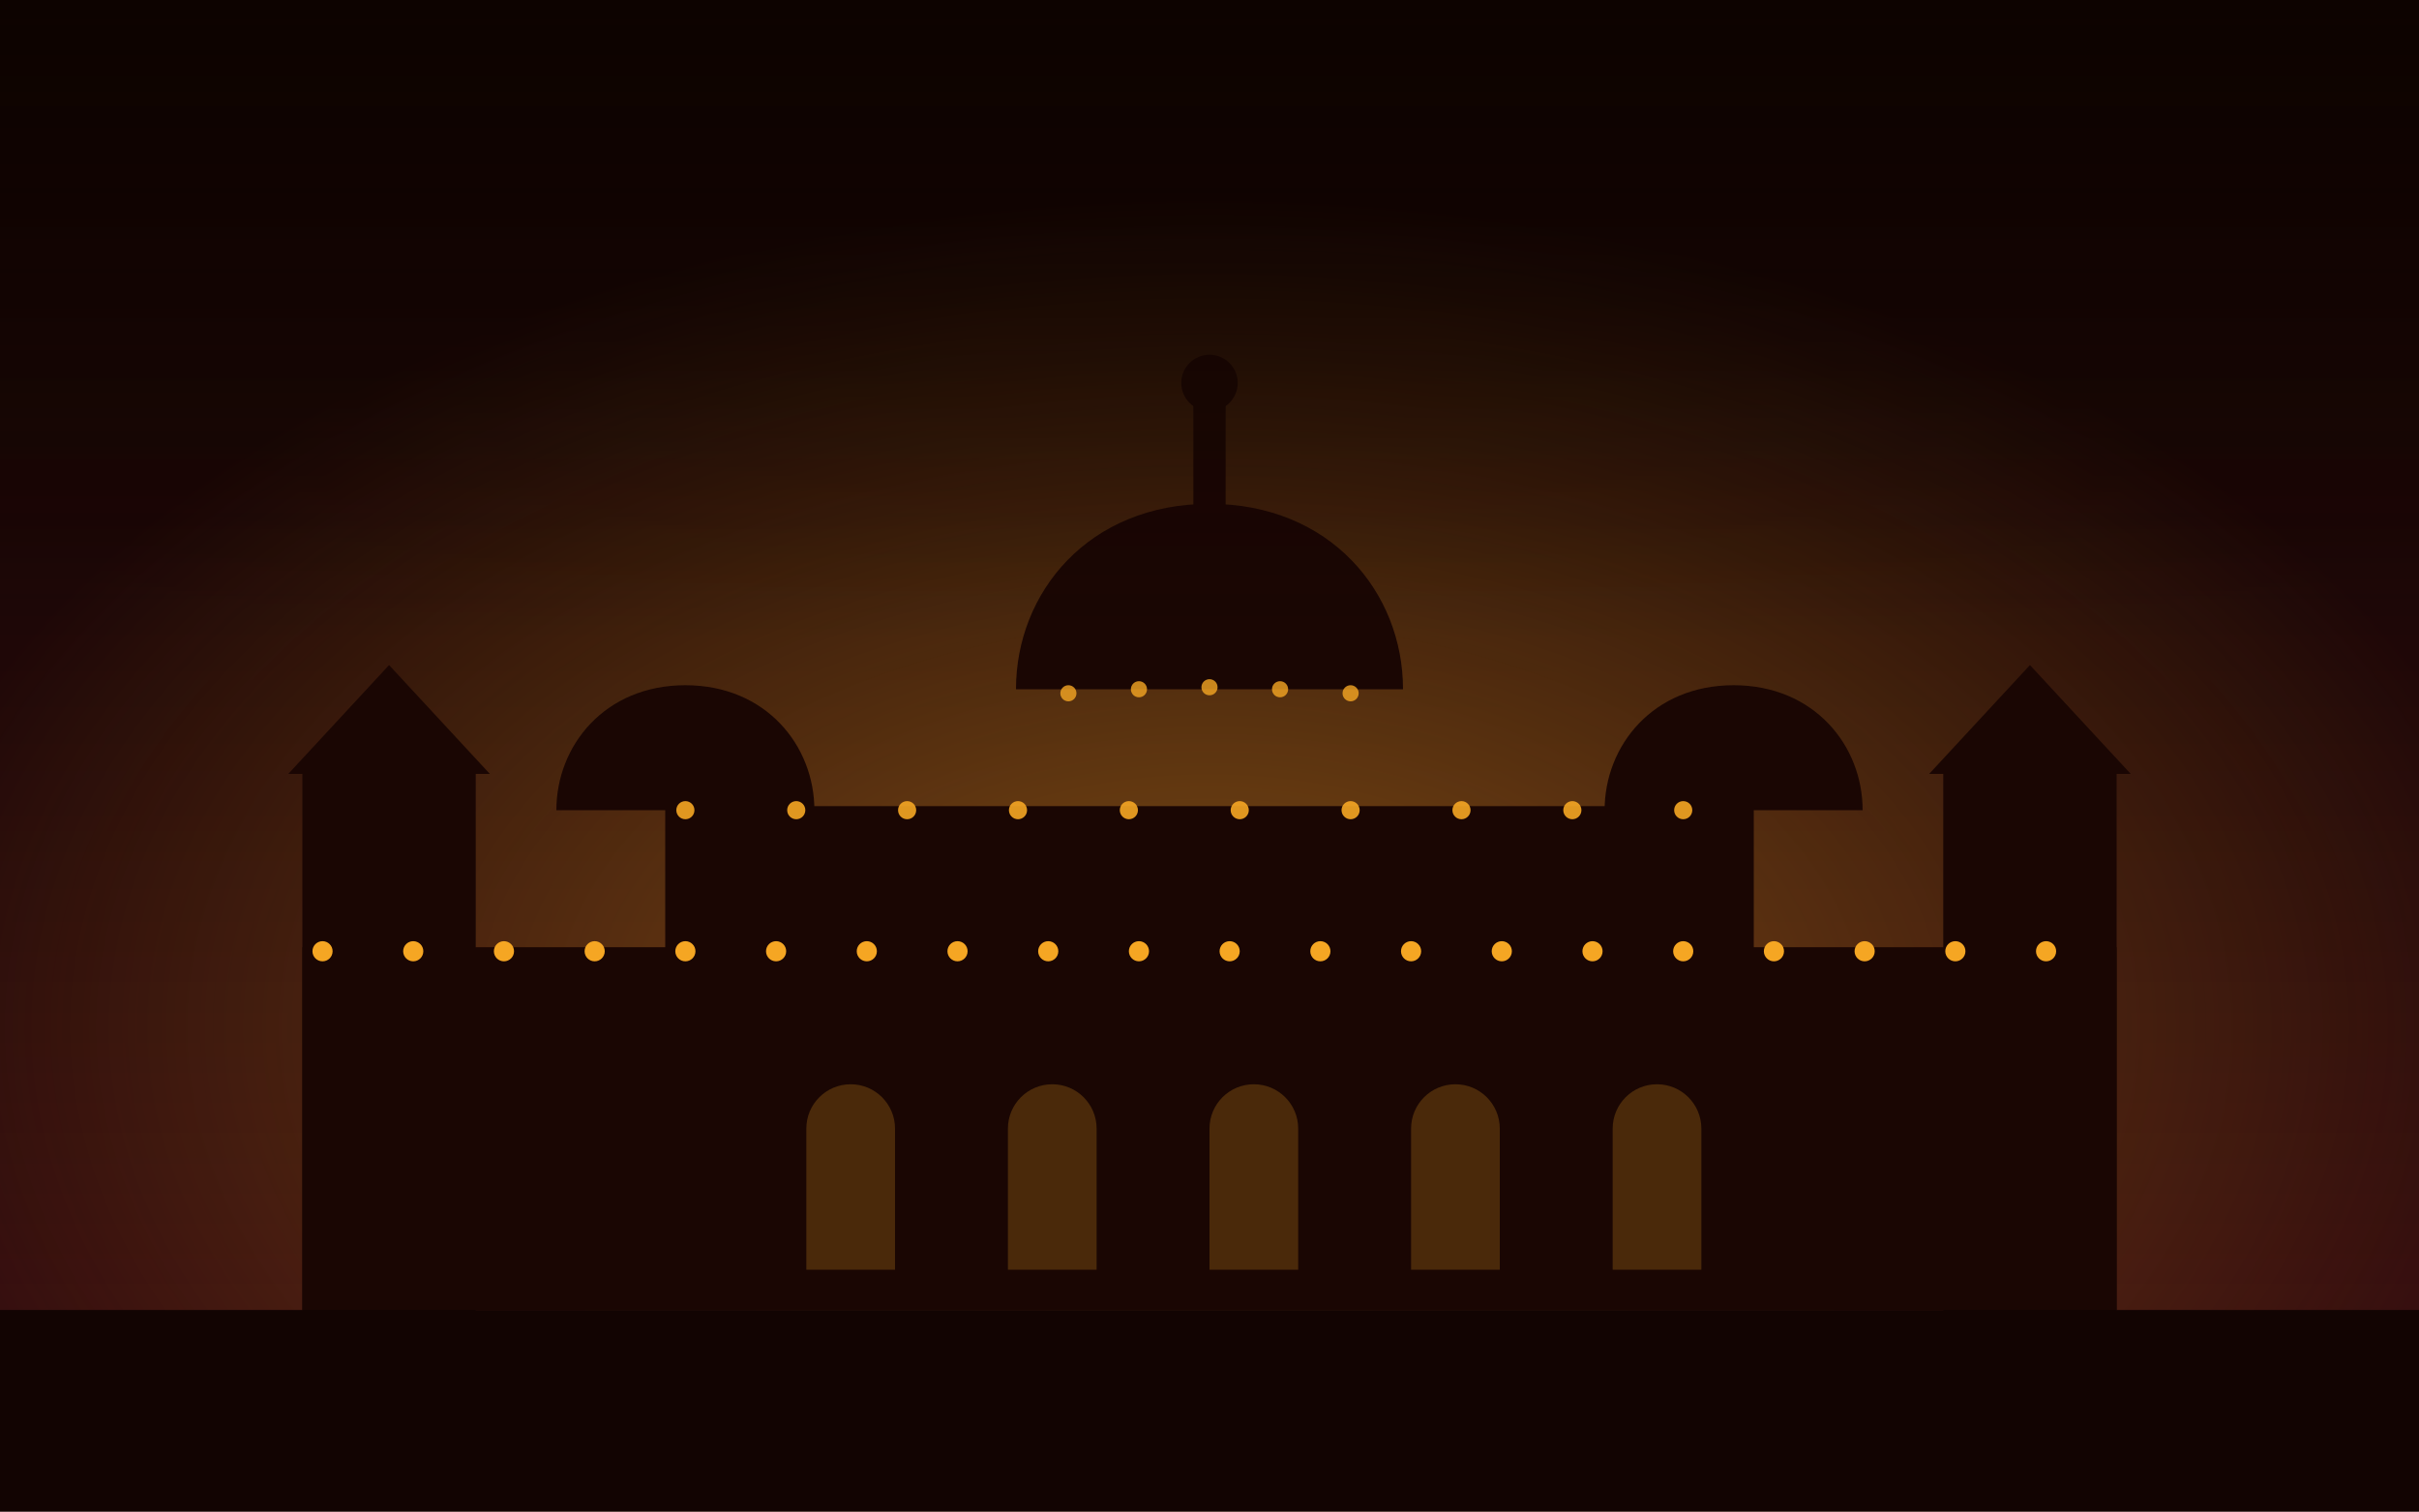
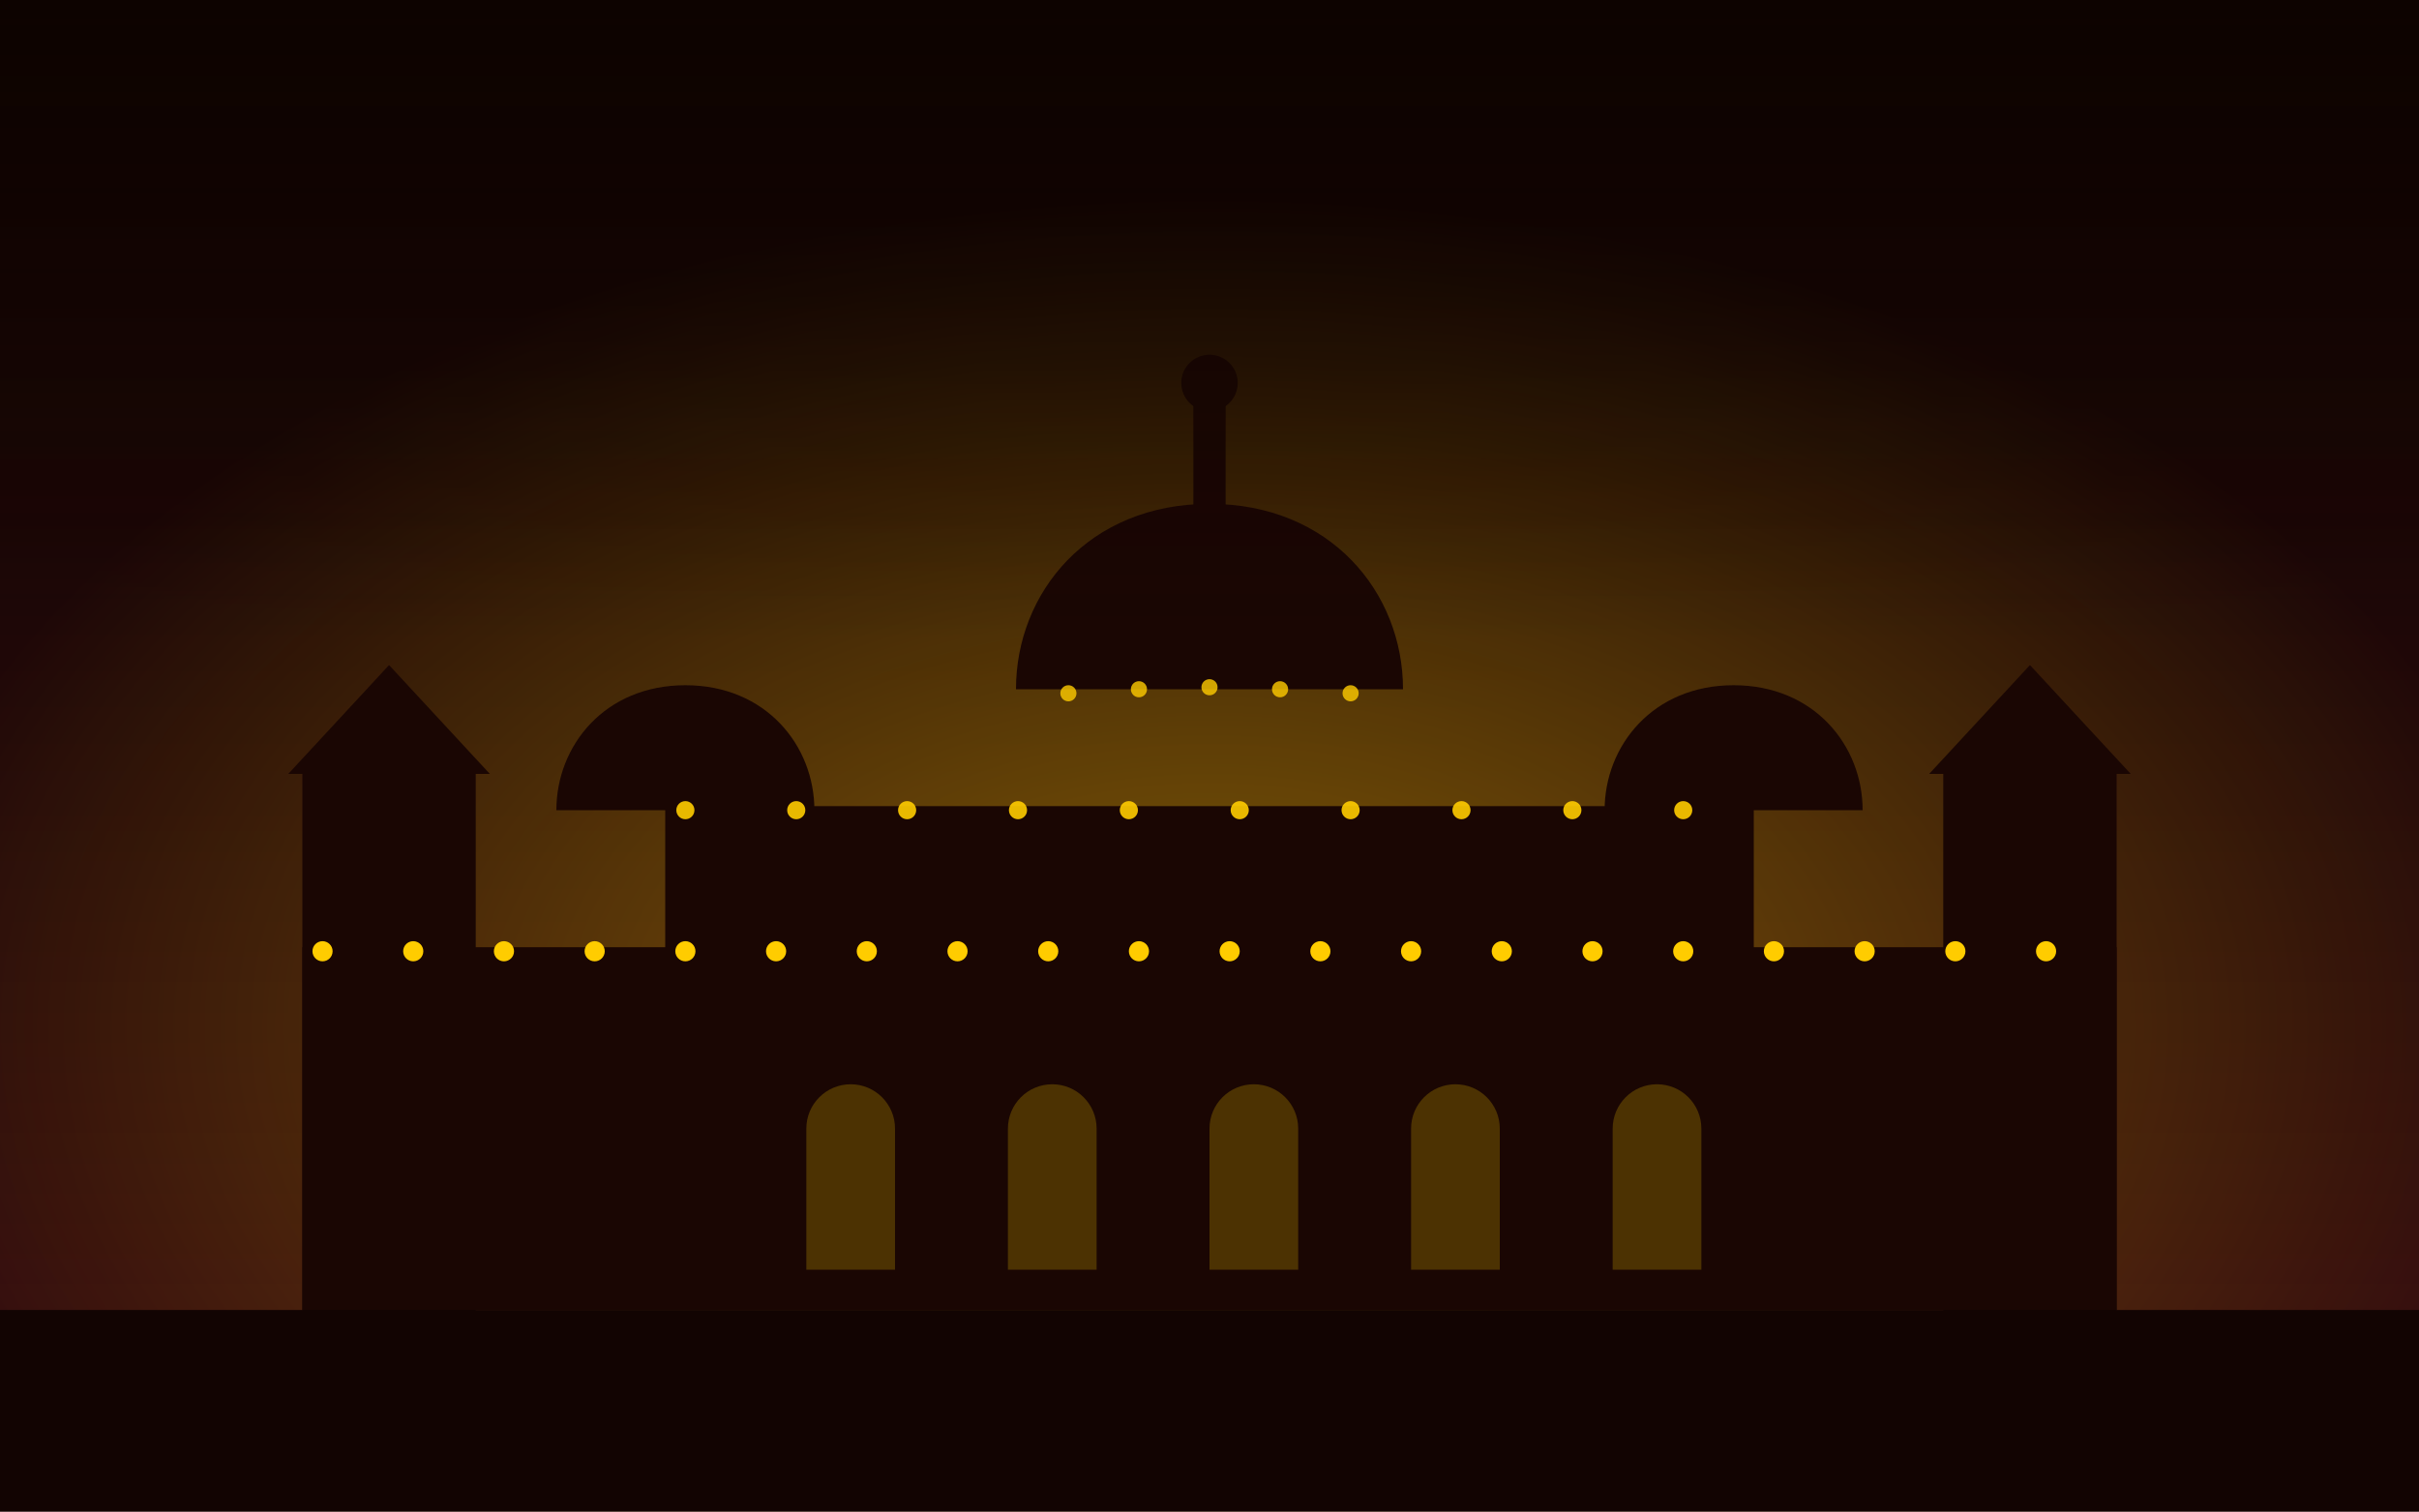
<svg xmlns="http://www.w3.org/2000/svg" viewBox="0 0 1200 750" width="1200" height="750" role="img" aria-label="Illuminated palace at night">
  <defs>
    <linearGradient id="night" x1="0" y1="0" x2="0" y2="1">
      <stop offset="0" stop-color="#0D0300" />
      <stop offset="0.6" stop-color="#26090A" />
      <stop offset="1" stop-color="#3A0D10" />
    </linearGradient>
    <radialGradient id="halo" cx="0.5" cy="0.68" r="0.55">
-       <stop offset="0" stop-color="#F5A623" stop-opacity="0.42" />
-       <stop offset="1" stop-color="#F5A623" stop-opacity="0" />
+       <stop offset="0" stop-color="#FFCC00" stop-opacity="0.42" />
+       <stop offset="1" stop-color="#FFCC00" stop-opacity="0" />
    </radialGradient>
    <linearGradient id="vig2" x1="0" y1="0" x2="0" y2="1">
      <stop offset="0" stop-color="#0D0300" stop-opacity="0.6" />
      <stop offset="0.42" stop-color="#0D0300" stop-opacity="0" />
    </linearGradient>
  </defs>
  <rect width="1200" height="750" fill="url(#night)" />
  <rect width="1200" height="750" fill="url(#halo)" />
  <g fill="#1A0603">
    <rect x="150" y="470" width="900" height="180" />
    <rect x="330" y="400" width="540" height="80" />
    <path d="M600 250c60 0 96 44 96 92H504c0-48 36-92 96-92z" />
    <rect x="592" y="196" width="16" height="58" />
    <circle cx="600" cy="190" r="14" />
    <path d="M340 340c40 0 64 30 64 62h-128c0-32 24-62 64-62z" />
    <path d="M860 340c40 0 64 30 64 62H796c0-32 24-62 64-62z" />
    <rect x="150" y="382" width="86" height="270" />
    <rect x="964" y="382" width="86" height="270" />
    <path d="M193 330l50 54h-100z" />
    <path d="M1007 330l50 54h-100z" />
  </g>
-   <g fill="#F5A623" opacity="0.22">
+   <g fill="#FFCC00" opacity="0.22">
    <path d="M400 560a22 22 0 0144 0v70h-44z" />
    <path d="M500 560a22 22 0 0144 0v70h-44z" />
    <path d="M600 560a22 22 0 0144 0v70h-44z" />
    <path d="M700 560a22 22 0 0144 0v70h-44z" />
    <path d="M800 560a22 22 0 0144 0v70h-44z" />
  </g>
-   <g fill="#F5A623">
+   <g fill="#FFCC00">
    <g id="row1">
      <circle cx="160" cy="472" r="5" />
      <circle cx="205" cy="472" r="5" />
      <circle cx="250" cy="472" r="5" />
      <circle cx="295" cy="472" r="5" />
      <circle cx="340" cy="472" r="5" />
      <circle cx="385" cy="472" r="5" />
      <circle cx="430" cy="472" r="5" />
      <circle cx="475" cy="472" r="5" />
      <circle cx="520" cy="472" r="5" />
      <circle cx="565" cy="472" r="5" />
      <circle cx="610" cy="472" r="5" />
      <circle cx="655" cy="472" r="5" />
      <circle cx="700" cy="472" r="5" />
      <circle cx="745" cy="472" r="5" />
      <circle cx="790" cy="472" r="5" />
      <circle cx="835" cy="472" r="5" />
      <circle cx="880" cy="472" r="5" />
      <circle cx="925" cy="472" r="5" />
      <circle cx="970" cy="472" r="5" />
      <circle cx="1015" cy="472" r="5" />
    </g>
    <g opacity="0.9">
      <circle cx="340" cy="402" r="4.5" />
      <circle cx="395" cy="402" r="4.5" />
      <circle cx="450" cy="402" r="4.5" />
      <circle cx="505" cy="402" r="4.5" />
      <circle cx="560" cy="402" r="4.5" />
      <circle cx="615" cy="402" r="4.5" />
      <circle cx="670" cy="402" r="4.5" />
      <circle cx="725" cy="402" r="4.5" />
      <circle cx="780" cy="402" r="4.5" />
      <circle cx="835" cy="402" r="4.5" />
    </g>
    <g opacity="0.8">
      <circle cx="530" cy="344" r="4" />
      <circle cx="565" cy="342" r="4" />
      <circle cx="600" cy="341" r="4" />
      <circle cx="635" cy="342" r="4" />
      <circle cx="670" cy="344" r="4" />
    </g>
  </g>
  <rect x="0" y="650" width="1200" height="100" fill="#120402" />
  <rect width="1200" height="750" fill="url(#vig2)" />
</svg>
